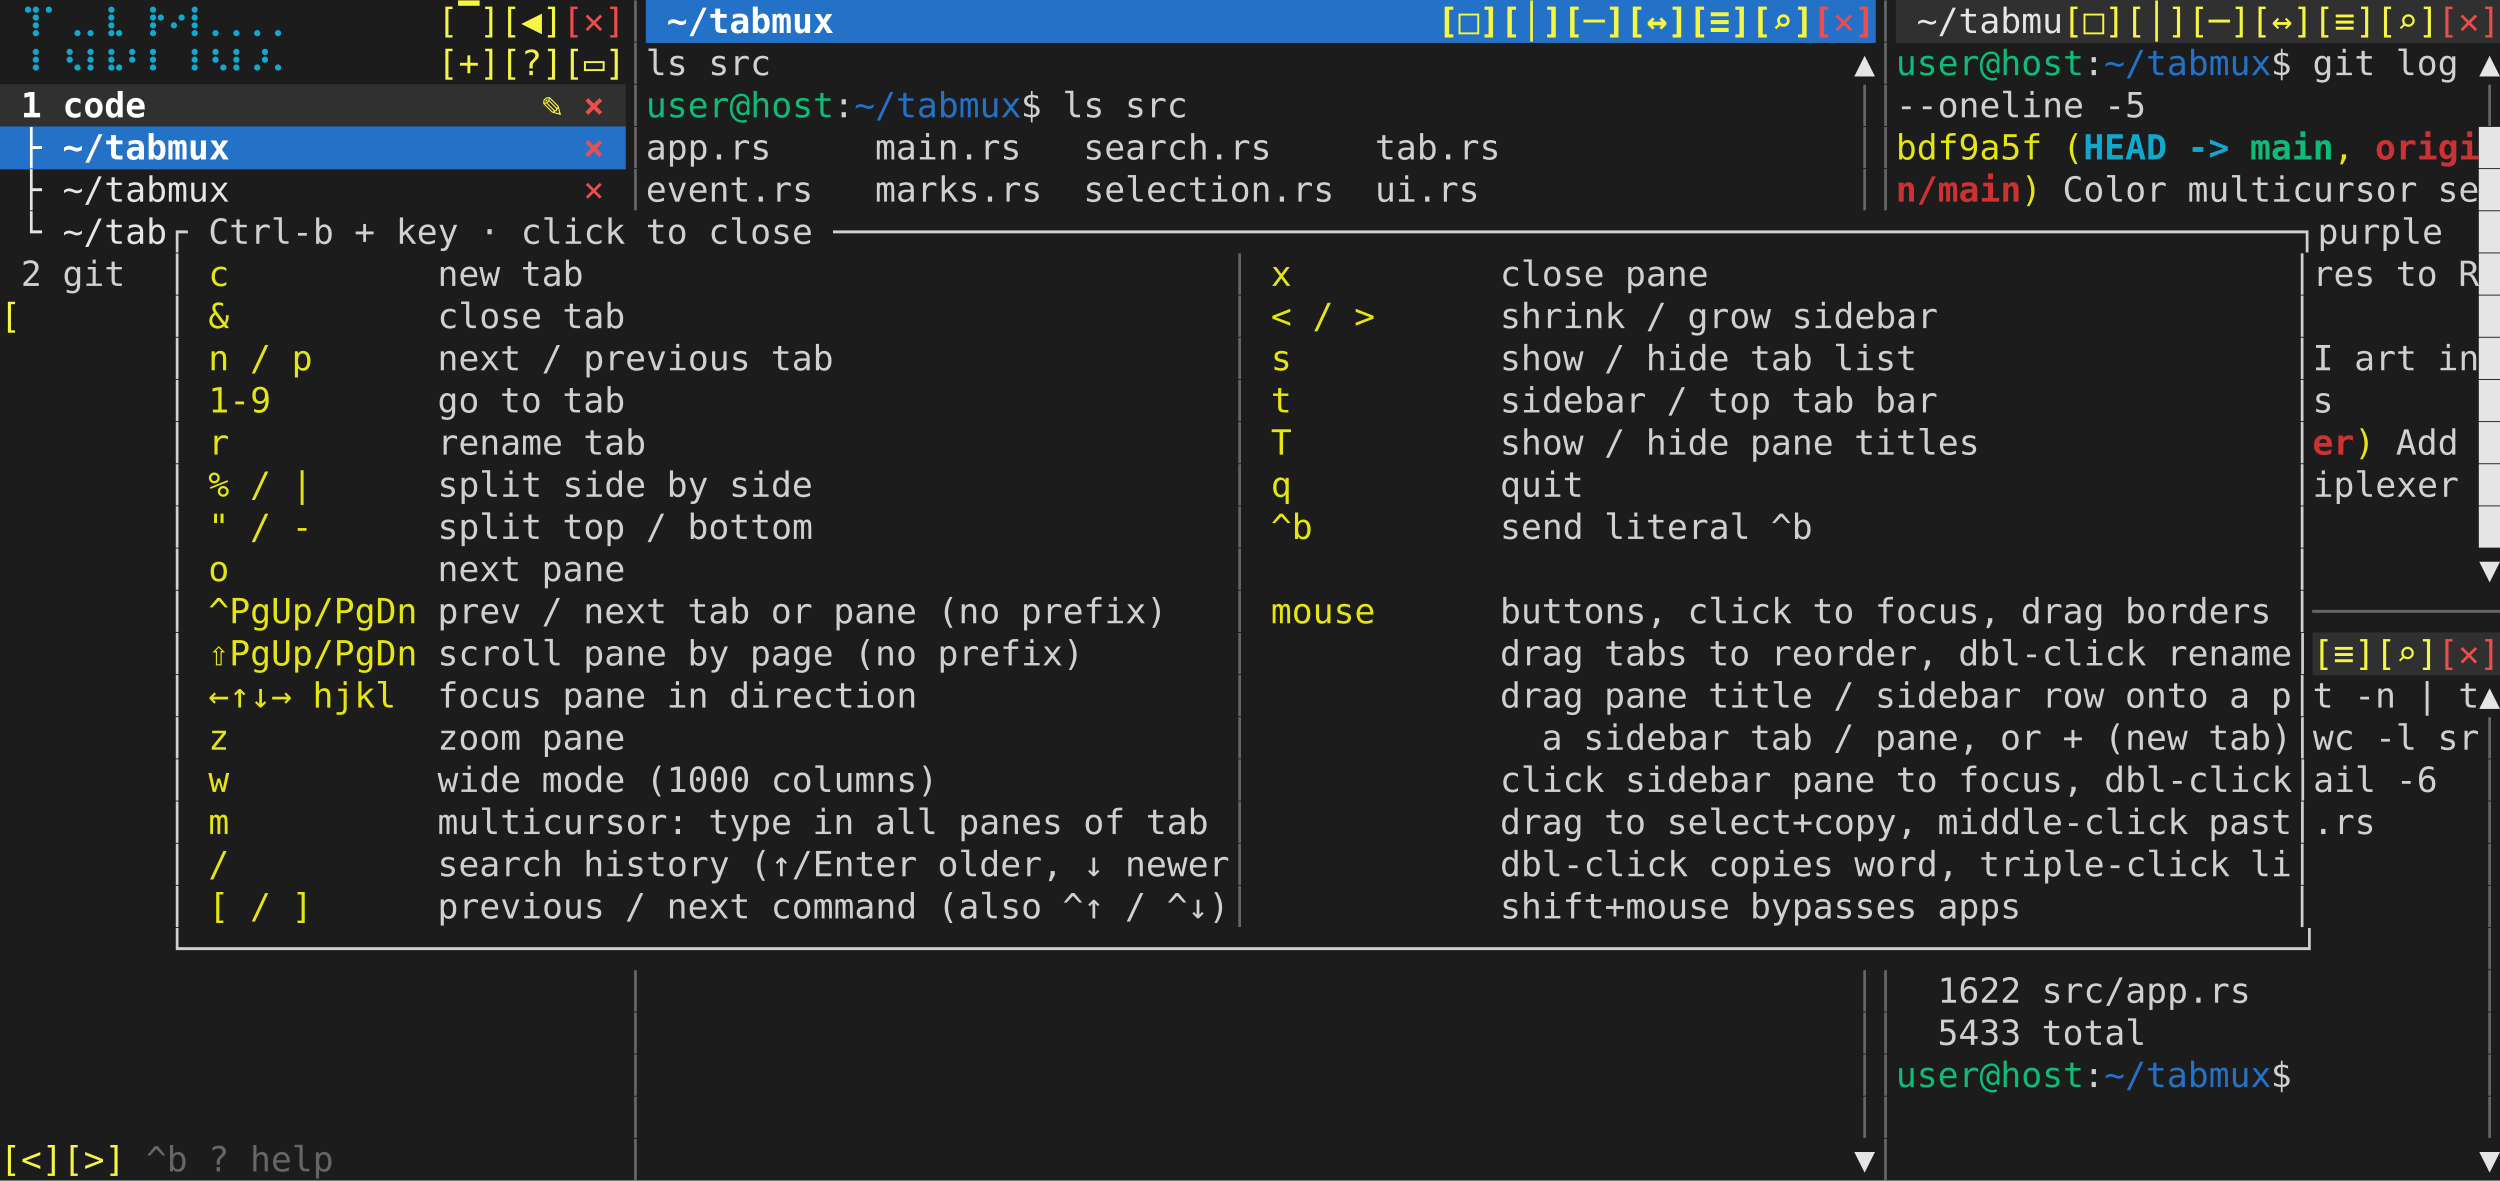
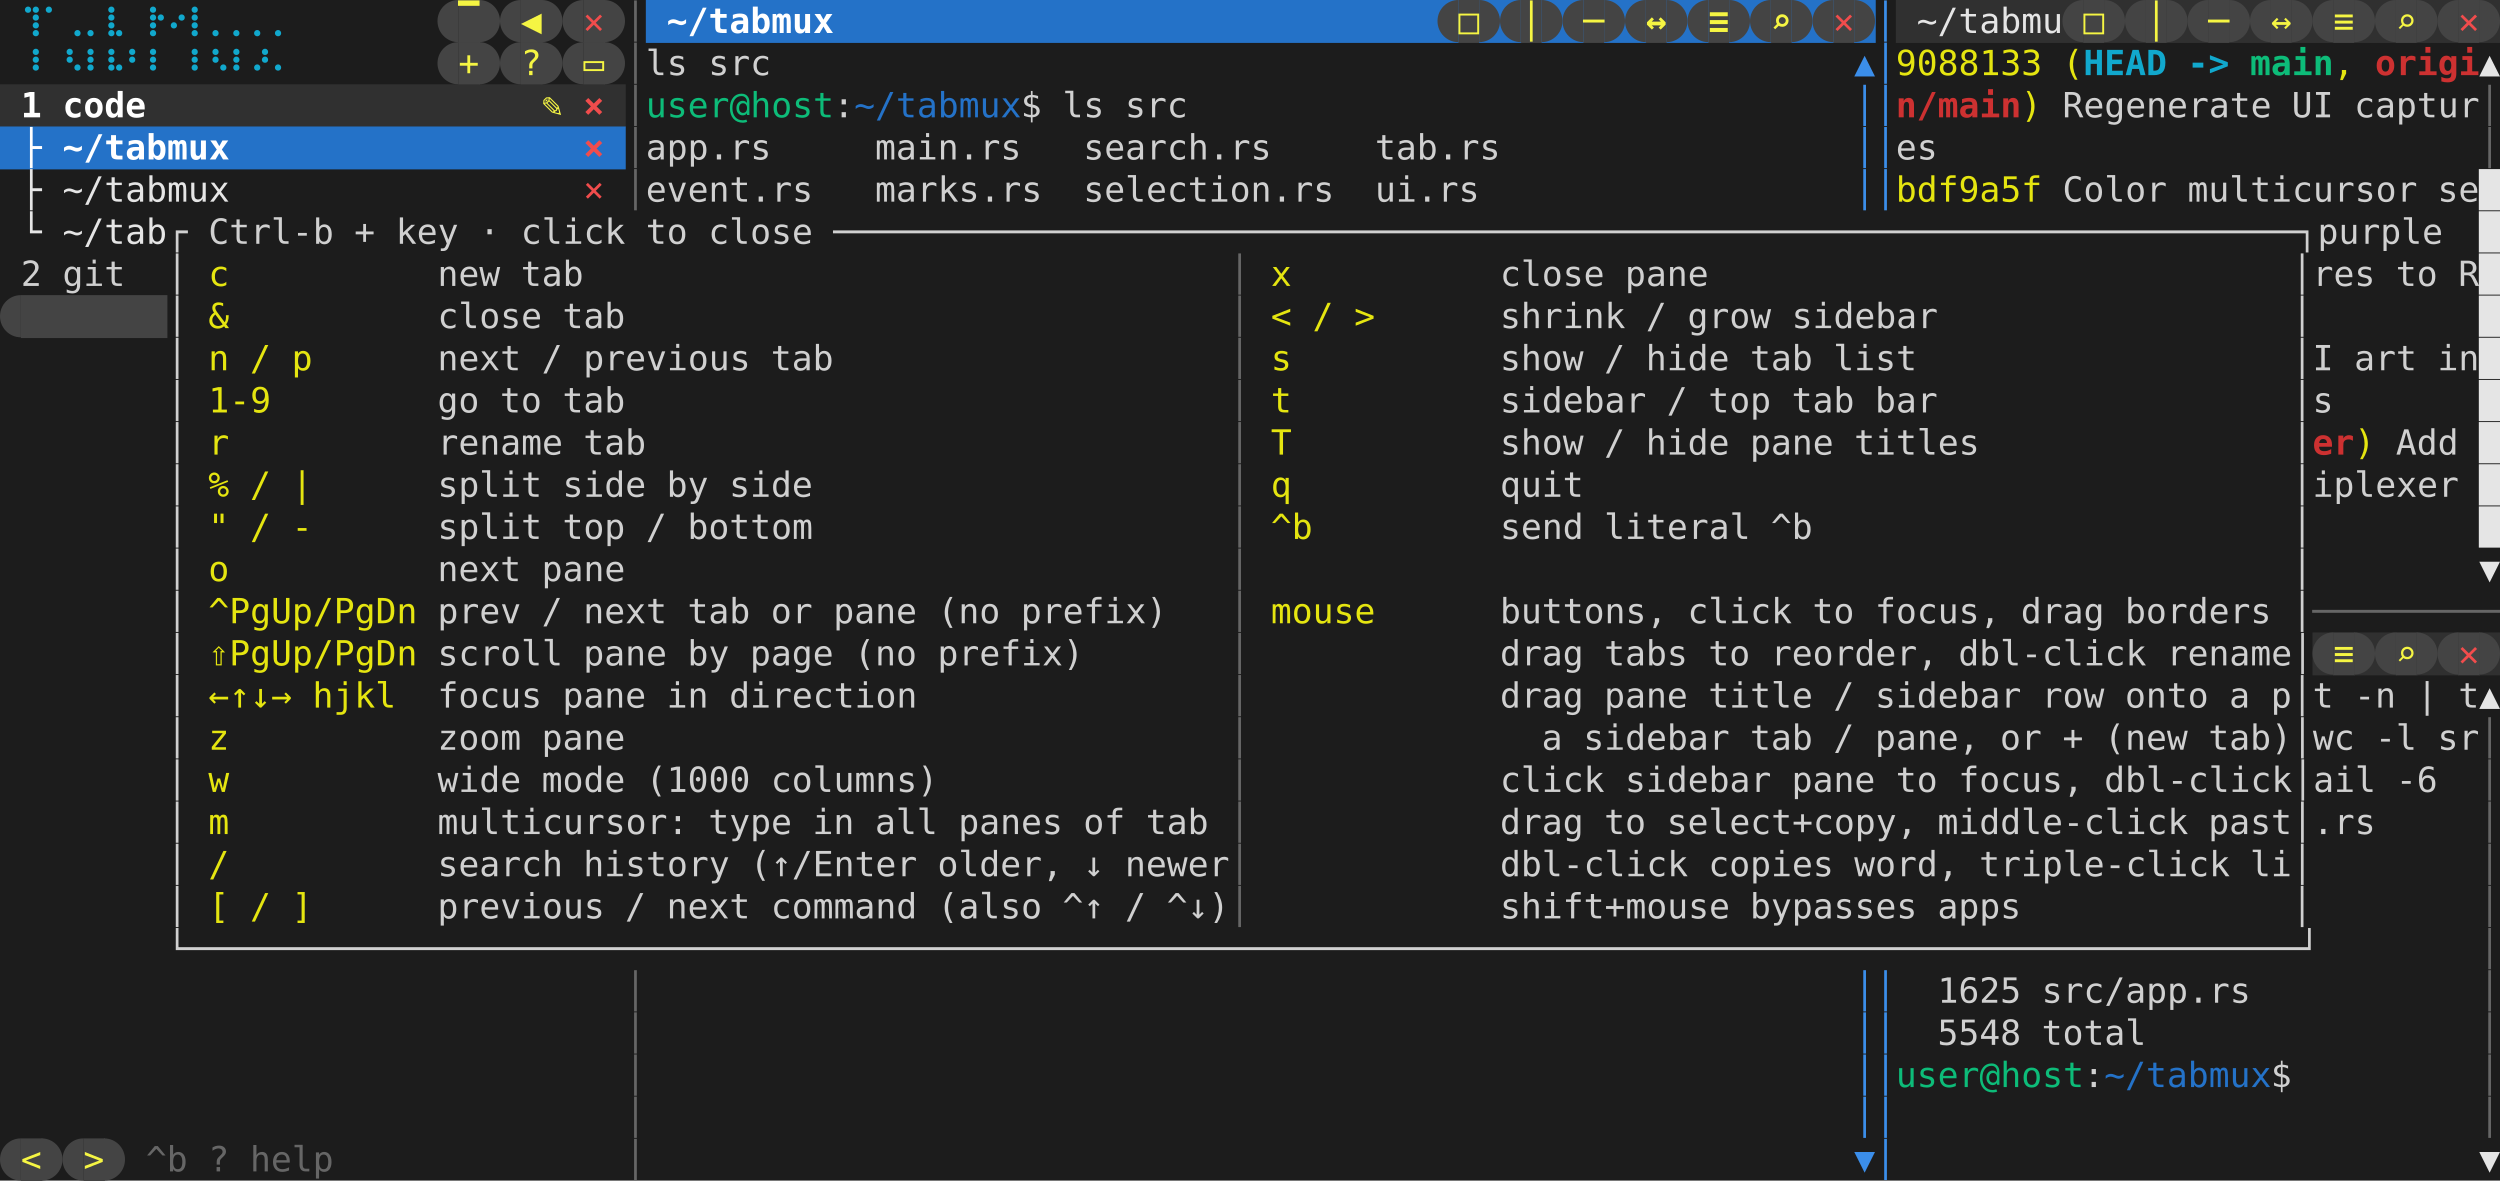
<svg xmlns="http://www.w3.org/2000/svg" viewBox="0 0 1008 476" width="1008" height="476" font-family="'DejaVu Sans Mono',Menlo,Consolas,monospace" font-size="14">
  <rect width="100%" height="100%" fill="#1c1c1c" />
-   <rect x="260.4" y="0" width="495.9" height="17.3" fill="#2472c8" />
-   <rect x="764.4" y="0" width="243.9" height="17.3" fill="#303030" />
+   <rect x="184.8" y="0" width="8.7" height="17.3" fill="#444444" />
+   <rect x="210.0" y="0" width="8.7" height="17.3" fill="#444444" />
+   <rect x="235.2" y="0" width="8.7" height="17.3" fill="#444444" />
+   <rect x="260.4" y="0" width="327.9" height="17.3" fill="#2472c8" />
+   <rect x="588.0" y="0" width="8.7" height="17.3" fill="#444444" />
+   <rect x="596.4" y="0" width="17.1" height="17.3" fill="#2472c8" />
+   <rect x="613.2" y="0" width="8.7" height="17.3" fill="#444444" />
+   <rect x="621.6" y="0" width="17.1" height="17.3" fill="#2472c8" />
+   <rect x="638.4" y="0" width="8.7" height="17.3" fill="#444444" />
+   <rect x="646.8" y="0" width="17.1" height="17.3" fill="#2472c8" />
+   <rect x="663.6" y="0" width="8.7" height="17.3" fill="#444444" />
+   <rect x="672.0" y="0" width="17.1" height="17.3" fill="#2472c8" />
+   <rect x="688.8" y="0" width="8.7" height="17.3" fill="#444444" />
+   <rect x="697.2" y="0" width="17.1" height="17.3" fill="#2472c8" />
+   <rect x="714.0" y="0" width="8.7" height="17.3" fill="#444444" />
+   <rect x="722.4" y="0" width="17.1" height="17.3" fill="#2472c8" />
+   <rect x="739.2" y="0" width="8.7" height="17.3" fill="#444444" />
+   <rect x="747.6" y="0" width="8.7" height="17.3" fill="#2472c8" />
+   <rect x="764.4" y="0" width="75.9" height="17.3" fill="#303030" />
+   <rect x="840.0" y="0" width="8.7" height="17.3" fill="#444444" />
+   <rect x="848.4" y="0" width="17.1" height="17.3" fill="#303030" />
+   <rect x="865.2" y="0" width="8.7" height="17.3" fill="#444444" />
+   <rect x="873.6" y="0" width="17.1" height="17.3" fill="#303030" />
+   <rect x="890.4" y="0" width="8.7" height="17.3" fill="#444444" />
+   <rect x="898.8" y="0" width="17.1" height="17.3" fill="#303030" />
+   <rect x="915.6" y="0" width="8.7" height="17.3" fill="#444444" />
+   <rect x="924.0" y="0" width="17.1" height="17.3" fill="#303030" />
+   <rect x="940.8" y="0" width="8.7" height="17.3" fill="#444444" />
+   <rect x="949.2" y="0" width="17.1" height="17.3" fill="#303030" />
+   <rect x="966.0" y="0" width="8.7" height="17.3" fill="#444444" />
+   <rect x="974.4" y="0" width="17.1" height="17.3" fill="#303030" />
+   <rect x="991.2" y="0" width="8.7" height="17.3" fill="#444444" />
+   <rect x="999.6" y="0" width="8.7" height="17.3" fill="#303030" />
+   <rect x="184.8" y="17" width="8.7" height="17.3" fill="#444444" />
+   <rect x="210.0" y="17" width="8.7" height="17.3" fill="#444444" />
+   <rect x="235.2" y="17" width="8.7" height="17.3" fill="#444444" />
  <rect x="0.0" y="34" width="252.3" height="17.3" fill="#303030" />
  <rect x="0.0" y="51" width="252.3" height="17.3" fill="#2472c8" />
-   <rect x="932.4" y="255" width="75.9" height="17.3" fill="#303030" />
+   <rect x="8.4" y="119" width="59.1" height="17.3" fill="#444444" />
+   <rect x="932.4" y="255" width="8.7" height="17.3" fill="#303030" />
+   <rect x="940.8" y="255" width="8.7" height="17.3" fill="#444444" />
+   <rect x="949.2" y="255" width="17.1" height="17.3" fill="#303030" />
+   <rect x="966.0" y="255" width="8.7" height="17.3" fill="#444444" />
+   <rect x="974.4" y="255" width="17.1" height="17.3" fill="#303030" />
+   <rect x="991.2" y="255" width="8.7" height="17.3" fill="#444444" />
+   <rect x="999.6" y="255" width="8.7" height="17.3" fill="#303030" />
+   <rect x="8.4" y="459" width="8.7" height="17.3" fill="#444444" />
+   <rect x="33.6" y="459" width="8.7" height="17.3" fill="#444444" />
+   <path d="M184.8,0 A8.4,8.5 0 0 0 184.8,17 Z" fill="#444444" />
+   <path d="M193.2,0 A8.4,8.5 0 0 1 193.2,17 Z" fill="#444444" />
+   <path d="M210.0,0 A8.4,8.5 0 0 0 210.0,17 Z" fill="#444444" />
+   <path d="M218.4,0 A8.4,8.5 0 0 1 218.4,17 Z" fill="#444444" />
+   <path d="M235.2,0 A8.4,8.5 0 0 0 235.2,17 Z" fill="#444444" />
+   <path d="M243.6,0 A8.4,8.5 0 0 1 243.6,17 Z" fill="#444444" />
+   <path d="M588.0,0 A8.4,8.5 0 0 0 588.0,17 Z" fill="#444444" />
+   <path d="M596.4,0 A8.4,8.5 0 0 1 596.4,17 Z" fill="#444444" />
+   <path d="M613.2,0 A8.4,8.5 0 0 0 613.2,17 Z" fill="#444444" />
+   <path d="M621.6,0 A8.4,8.5 0 0 1 621.6,17 Z" fill="#444444" />
+   <path d="M638.4,0 A8.4,8.5 0 0 0 638.4,17 Z" fill="#444444" />
+   <path d="M646.8,0 A8.4,8.5 0 0 1 646.8,17 Z" fill="#444444" />
+   <path d="M663.6,0 A8.4,8.5 0 0 0 663.6,17 Z" fill="#444444" />
+   <path d="M672.0,0 A8.4,8.5 0 0 1 672.0,17 Z" fill="#444444" />
+   <path d="M688.8,0 A8.4,8.5 0 0 0 688.8,17 Z" fill="#444444" />
+   <path d="M697.2,0 A8.4,8.5 0 0 1 697.2,17 Z" fill="#444444" />
+   <path d="M714.0,0 A8.4,8.5 0 0 0 714.0,17 Z" fill="#444444" />
+   <path d="M722.4,0 A8.4,8.5 0 0 1 722.4,17 Z" fill="#444444" />
+   <path d="M739.2,0 A8.4,8.5 0 0 0 739.2,17 Z" fill="#444444" />
+   <path d="M747.6,0 A8.4,8.5 0 0 1 747.6,17 Z" fill="#444444" />
+   <path d="M840.0,0 A8.4,8.5 0 0 0 840.0,17 Z" fill="#444444" />
+   <path d="M848.4,0 A8.4,8.5 0 0 1 848.4,17 Z" fill="#444444" />
+   <path d="M865.2,0 A8.4,8.5 0 0 0 865.2,17 Z" fill="#444444" />
+   <path d="M873.6,0 A8.4,8.5 0 0 1 873.6,17 Z" fill="#444444" />
+   <path d="M890.4,0 A8.4,8.5 0 0 0 890.4,17 Z" fill="#444444" />
+   <path d="M898.8,0 A8.4,8.5 0 0 1 898.8,17 Z" fill="#444444" />
+   <path d="M915.6,0 A8.4,8.5 0 0 0 915.6,17 Z" fill="#444444" />
+   <path d="M924.0,0 A8.4,8.5 0 0 1 924.0,17 Z" fill="#444444" />
+   <path d="M940.8,0 A8.4,8.5 0 0 0 940.8,17 Z" fill="#444444" />
+   <path d="M949.2,0 A8.4,8.5 0 0 1 949.2,17 Z" fill="#444444" />
+   <path d="M966.0,0 A8.4,8.5 0 0 0 966.0,17 Z" fill="#444444" />
+   <path d="M974.4,0 A8.4,8.5 0 0 1 974.4,17 Z" fill="#444444" />
+   <path d="M991.2,0 A8.4,8.5 0 0 0 991.2,17 Z" fill="#444444" />
+   <path d="M999.6,0 A8.4,8.5 0 0 1 999.6,17 Z" fill="#444444" />
+   <path d="M184.8,17 A8.4,8.5 0 0 0 184.8,34 Z" fill="#444444" />
+   <path d="M193.2,17 A8.4,8.5 0 0 1 193.2,34 Z" fill="#444444" />
+   <path d="M210.0,17 A8.4,8.5 0 0 0 210.0,34 Z" fill="#444444" />
+   <path d="M218.4,17 A8.4,8.5 0 0 1 218.4,34 Z" fill="#444444" />
+   <path d="M235.2,17 A8.4,8.5 0 0 0 235.2,34 Z" fill="#444444" />
+   <path d="M243.6,17 A8.4,8.5 0 0 1 243.6,34 Z" fill="#444444" />
+   <path d="M8.4,119 A8.4,8.5 0 0 0 8.4,136 Z" fill="#444444" />
+   <path d="M940.8,255 A8.4,8.5 0 0 0 940.8,272 Z" fill="#444444" />
+   <path d="M949.2,255 A8.4,8.5 0 0 1 949.2,272 Z" fill="#444444" />
+   <path d="M966.0,255 A8.4,8.5 0 0 0 966.0,272 Z" fill="#444444" />
+   <path d="M974.4,255 A8.4,8.5 0 0 1 974.4,272 Z" fill="#444444" />
+   <path d="M991.2,255 A8.4,8.5 0 0 0 991.2,272 Z" fill="#444444" />
+   <path d="M999.6,255 A8.4,8.5 0 0 1 999.6,272 Z" fill="#444444" />
+   <path d="M8.4,459 A8.4,8.5 0 0 0 8.4,476 Z" fill="#444444" />
+   <path d="M16.8,459 A8.4,8.5 0 0 1 16.8,476 Z" fill="#444444" />
+   <path d="M33.6,459 A8.4,8.5 0 0 0 33.6,476 Z" fill="#444444" />
+   <path d="M42.0,459 A8.4,8.5 0 0 1 42.0,476 Z" fill="#444444" />
  <text x="8.4 16.8 25.2 33.6 42.0" y="13.3" fill="#11a8cd" font-weight="bold">⢹⠁⢀⡀⣇</text>
  <text x="58.8 67.2 75.6 84.0 92.4 100.8 109.2" y="13.3" fill="#11a8cd" font-weight="bold">⡗⠔⡇⡀⡀⡀⡀</text>
-   <text x="176.4 184.8 193.2 201.6 210.0 218.4" y="13.3" fill="#f5f543">[▔][◀]</text>
-   <text x="226.8 235.2 243.6" y="13.3" fill="#f14c4c">[✕]</text>
+   <text x="184.8" y="13.3" fill="#f5f543">▔</text>
+   <text x="210.0" y="13.3" fill="#f5f543">◀</text>
+   <text x="235.2" y="13.3" fill="#f14c4c">✕</text>
  <text x="252.0" y="13.3" fill="#666666">│</text>
  <text x="268.8 277.2 285.6 294.0 302.4 310.8 319.2 327.6" y="13.3" fill="#ffffff" font-weight="bold">~/tabmux</text>
-   <text x="579.6 588.0 596.4 604.8 613.2 621.6 630.0 638.4 646.8 655.2 663.6 672.0 680.4 688.8 697.2 705.6 714.0 722.4" y="13.3" fill="#f5f543" font-weight="bold">[□][│][─][↔][≡][⌕]</text>
-   <text x="730.8 739.2 747.6" y="13.3" fill="#f14c4c" font-weight="bold">[✕]</text>
-   <text x="756.0" y="13.3" fill="#666666">│</text>
+   <text x="588.0" y="13.3" fill="#f5f543" font-weight="bold">□</text>
+   <text x="613.2" y="13.3" fill="#f5f543" font-weight="bold">│</text>
+   <text x="638.4" y="13.3" fill="#f5f543" font-weight="bold">─</text>
+   <text x="663.6" y="13.3" fill="#f5f543" font-weight="bold">↔</text>
+   <text x="688.8" y="13.3" fill="#f5f543" font-weight="bold">≡</text>
+   <text x="714.0" y="13.3" fill="#f5f543" font-weight="bold">⌕</text>
+   <text x="739.2" y="13.3" fill="#f14c4c" font-weight="bold">✕</text>
+   <text x="756.0" y="13.3" fill="#3b8eea">│</text>
  <text x="772.8 781.2 789.6 798.0 806.4 814.8 823.2" y="13.3" fill="#e5e5e5">~/tabmu</text>
-   <text x="831.6 840.0 848.4 856.8 865.2 873.6 882.0 890.4 898.8 907.2 915.6 924.0 932.4 940.8 949.2 957.6 966.0 974.4" y="13.3" fill="#f5f543">[□][│][─][↔][≡][⌕]</text>
-   <text x="982.8 991.2 999.6" y="13.3" fill="#f14c4c">[✕]</text>
+   <text x="840.0" y="13.3" fill="#f5f543">□</text>
+   <text x="865.2" y="13.3" fill="#f5f543">│</text>
+   <text x="890.4" y="13.3" fill="#f5f543">─</text>
+   <text x="915.6" y="13.3" fill="#f5f543">↔</text>
+   <text x="940.8" y="13.3" fill="#f5f543">≡</text>
+   <text x="966.0" y="13.3" fill="#f5f543">⌕</text>
+   <text x="991.2" y="13.3" fill="#f14c4c">✕</text>
  <text x="8.4" y="30.3" fill="#11a8cd" font-weight="bold">⠸</text>
  <text x="25.2 33.6 42.0 50.4 58.8" y="30.3" fill="#11a8cd" font-weight="bold">⠣⠇⠧⠃⠇</text>
  <text x="75.6 84.0 92.4 100.8 109.2" y="30.3" fill="#11a8cd" font-weight="bold">⠇⠣⠇⠜⠄</text>
-   <text x="176.4 184.8 193.2 201.6 210.0 218.4 226.8 235.2 243.6" y="30.3" fill="#f5f543">[+][?][▭]</text>
+   <text x="184.8" y="30.3" fill="#f5f543">+</text>
+   <text x="210.0" y="30.3" fill="#f5f543">?</text>
+   <text x="235.2" y="30.3" fill="#f5f543">▭</text>
  <text x="252.0" y="30.3" fill="#666666">│</text>
  <text x="260.4 268.8" y="30.3" fill="#d0d0d0">ls</text>
  <text x="285.6 294.0 302.4" y="30.3" fill="#d0d0d0">src</text>
-   <text x="747.6" y="30.3" fill="#e5e5e5">▲</text>
-   <text x="756.0" y="30.3" fill="#666666">│</text>
-   <text x="764.4 772.8 781.2 789.6 798.0 806.4 814.8 823.2 831.6" y="30.3" fill="#0dbc79">user@host</text>
-   <text x="840.0" y="30.3" fill="#d0d0d0">:</text>
-   <text x="848.4 856.8 865.2 873.6 882.0 890.4 898.8 907.2" y="30.3" fill="#2472c8">~/tabmux</text>
-   <text x="915.6" y="30.3" fill="#d0d0d0">$</text>
-   <text x="932.4 940.8 949.2" y="30.3" fill="#d0d0d0">git</text>
-   <text x="966.0 974.4 982.8" y="30.3" fill="#d0d0d0">log</text>
+   <text x="747.6 756.0" y="30.3" fill="#3b8eea">▲│</text>
+   <text x="764.4 772.8 781.2 789.6 798.0 806.4 814.8" y="30.3" fill="#e5e510">9088133</text>
+   <text x="831.6" y="30.3" fill="#e5e510">(</text>
+   <text x="840.0 848.4 856.8 865.2" y="30.3" fill="#11a8cd" font-weight="bold">HEAD</text>
+   <text x="882.0 890.4" y="30.3" fill="#11a8cd" font-weight="bold">-&gt;</text>
+   <text x="907.2 915.6 924.0 932.4" y="30.3" fill="#0dbc79" font-weight="bold">main</text>
+   <text x="940.8" y="30.3" fill="#e5e510">,</text>
+   <text x="957.6 966.0 974.4 982.8 991.2" y="30.3" fill="#cd3131" font-weight="bold">origi</text>
  <text x="999.6" y="30.3" fill="#e5e5e5">▲</text>
  <text x="8.4" y="47.3" fill="#ffffff" font-weight="bold">1</text>
  <text x="25.2 33.6 42.0 50.4" y="47.3" fill="#ffffff" font-weight="bold">code</text>
  <text x="218.4" y="47.3" fill="#f5f543" font-weight="bold">✎</text>
  <text x="235.2" y="47.3" fill="#f14c4c" font-weight="bold">×</text>
  <text x="252.0" y="47.3" fill="#666666">│</text>
  <text x="260.4 268.8 277.2 285.6 294.0 302.4 310.8 319.2 327.6" y="47.3" fill="#0dbc79">user@host</text>
  <text x="336.0" y="47.3" fill="#d0d0d0">:</text>
  <text x="344.4 352.8 361.2 369.6 378.0 386.4 394.8 403.2" y="47.3" fill="#2472c8">~/tabmux</text>
  <text x="411.6" y="47.3" fill="#d0d0d0">$</text>
  <text x="428.4 436.8" y="47.3" fill="#d0d0d0">ls</text>
  <text x="453.6 462.0 470.4" y="47.3" fill="#d0d0d0">src</text>
-   <text x="747.6 756.0" y="47.3" fill="#666666">││</text>
-   <text x="764.4 772.8 781.2 789.6 798.0 806.4 814.8 823.2 831.6" y="47.3" fill="#d0d0d0">--oneline</text>
-   <text x="848.4 856.8" y="47.3" fill="#d0d0d0">-5</text>
+   <text x="747.6 756.0" y="47.3" fill="#3b8eea">││</text>
+   <text x="764.4 772.8 781.2 789.6 798.0 806.4" y="47.3" fill="#cd3131" font-weight="bold">n/main</text>
+   <text x="814.8" y="47.3" fill="#e5e510">)</text>
+   <text x="831.6 840.0 848.4 856.8 865.2 873.6 882.0 890.4 898.8 907.2" y="47.3" fill="#d0d0d0">Regenerate</text>
+   <text x="924.0 932.4" y="47.3" fill="#d0d0d0">UI</text>
+   <text x="949.2 957.6 966.0 974.4 982.8 991.2" y="47.3" fill="#d0d0d0">captur</text>
  <text x="999.6" y="47.3" fill="#666666">│</text>
  <text x="8.4" y="64.3" fill="#ffffff" font-weight="bold">├</text>
  <text x="25.2 33.6 42.0 50.4 58.8 67.2 75.6 84.0" y="64.3" fill="#ffffff" font-weight="bold">~/tabmux</text>
  <text x="235.2" y="64.3" fill="#f14c4c" font-weight="bold">×</text>
  <text x="252.0" y="64.3" fill="#666666">│</text>
  <text x="260.4 268.8 277.2 285.6 294.0 302.4" y="64.3" fill="#d0d0d0">app.rs</text>
  <text x="352.8 361.2 369.6 378.0 386.4 394.8 403.2" y="64.3" fill="#d0d0d0">main.rs</text>
  <text x="436.8 445.2 453.6 462.0 470.4 478.8 487.2 495.6 504.0" y="64.3" fill="#d0d0d0">search.rs</text>
  <text x="554.4 562.8 571.2 579.6 588.0 596.4" y="64.3" fill="#d0d0d0">tab.rs</text>
-   <text x="747.6 756.0" y="64.3" fill="#666666">││</text>
-   <text x="764.4 772.8 781.2 789.6 798.0 806.4 814.8" y="64.3" fill="#e5e510">bdf9a5f</text>
-   <text x="831.6" y="64.3" fill="#e5e510">(</text>
-   <text x="840.0 848.4 856.8 865.2" y="64.3" fill="#11a8cd" font-weight="bold">HEAD</text>
-   <text x="882.0 890.4" y="64.3" fill="#11a8cd" font-weight="bold">-&gt;</text>
-   <text x="907.2 915.6 924.0 932.4" y="64.3" fill="#0dbc79" font-weight="bold">main</text>
-   <text x="940.8" y="64.3" fill="#e5e510">,</text>
-   <text x="957.6 966.0 974.4 982.8 991.2" y="64.3" fill="#cd3131" font-weight="bold">origi</text>
-   <text x="999.6" y="64.3" fill="#e5e5e5">█</text>
+   <text x="747.6 756.0" y="64.3" fill="#3b8eea">││</text>
+   <text x="764.4 772.8" y="64.3" fill="#d0d0d0">es</text>
+   <text x="999.6" y="64.3" fill="#666666">│</text>
  <text x="8.4" y="81.3" fill="#e5e5e5">├</text>
  <text x="25.2 33.6 42.0 50.4 58.8 67.2 75.6 84.0" y="81.3" fill="#e5e5e5">~/tabmux</text>
  <text x="235.2" y="81.3" fill="#f14c4c">×</text>
  <text x="252.0" y="81.3" fill="#666666">│</text>
  <text x="260.4 268.8 277.2 285.6 294.0 302.4 310.8 319.2" y="81.3" fill="#d0d0d0">event.rs</text>
  <text x="352.8 361.2 369.6 378.0 386.4 394.8 403.2 411.6" y="81.3" fill="#d0d0d0">marks.rs</text>
  <text x="436.8 445.2 453.6 462.0 470.4 478.8 487.2 495.6 504.0 512.4 520.8 529.2" y="81.3" fill="#d0d0d0">selection.rs</text>
  <text x="554.4 562.8 571.2 579.6 588.0" y="81.3" fill="#d0d0d0">ui.rs</text>
-   <text x="747.6 756.0" y="81.3" fill="#666666">││</text>
-   <text x="764.4 772.8 781.2 789.6 798.0 806.4" y="81.3" fill="#cd3131" font-weight="bold">n/main</text>
-   <text x="814.8" y="81.3" fill="#e5e510">)</text>
+   <text x="747.6 756.0" y="81.3" fill="#3b8eea">││</text>
+   <text x="764.4 772.8 781.2 789.6 798.0 806.4 814.8" y="81.3" fill="#e5e510">bdf9a5f</text>
  <text x="831.6 840.0 848.4 856.8 865.2" y="81.3" fill="#d0d0d0">Color</text>
  <text x="882.0 890.4 898.8 907.2 915.6 924.0 932.4 940.8 949.2 957.6 966.0" y="81.3" fill="#d0d0d0">multicursor</text>
  <text x="982.8 991.2" y="81.3" fill="#d0d0d0">se</text>
  <text x="999.6" y="81.3" fill="#e5e5e5">█</text>
  <text x="8.4" y="98.3" fill="#e5e5e5">└</text>
  <text x="25.2 33.6 42.0 50.4 58.8" y="98.3" fill="#e5e5e5">~/tab</text>
  <text x="67.2" y="98.3" fill="#d0d0d0">┌</text>
  <text x="84.0 92.4 100.8 109.2 117.6 126.0" y="98.3" fill="#d0d0d0">Ctrl-b</text>
  <text x="142.8" y="98.3" fill="#d0d0d0">+</text>
  <text x="159.6 168.0 176.4" y="98.3" fill="#d0d0d0">key</text>
  <text x="193.2" y="98.3" fill="#d0d0d0">·</text>
  <text x="210.0 218.4 226.8 235.2 243.6" y="98.3" fill="#d0d0d0">click</text>
  <text x="260.4 268.8" y="98.3" fill="#d0d0d0">to</text>
  <text x="285.6 294.0 302.4 310.8 319.2" y="98.3" fill="#d0d0d0">close</text>
  <text x="336.0 344.4 352.8 361.2 369.6 378.0 386.4 394.8 403.2 411.6 420.0 428.4 436.8 445.2 453.6 462.0 470.4 478.8 487.2 495.6 504.0 512.4 520.8 529.2 537.6 546.0 554.4 562.8 571.2 579.6 588.0 596.4 604.8 613.2 621.6 630.0 638.4 646.8 655.2 663.6 672.0 680.4 688.8 697.2 705.6 714.0 722.4 730.8 739.2 747.6 756.0 764.4 772.8 781.2 789.6 798.0 806.4 814.8 823.2 831.6 840.0 848.4 856.8 865.2 873.6 882.0 890.4 898.8 907.2 915.6 924.0 932.4 940.8 949.2 957.6 966.0 974.4" y="98.3" fill="#d0d0d0">──────────────────────────────────────────────────────────────────────┐purple</text>
  <text x="999.6" y="98.3" fill="#e5e5e5">█</text>
  <text x="8.4" y="115.3" fill="#d0d0d0">2</text>
  <text x="25.2 33.6 42.0" y="115.3" fill="#d0d0d0">git</text>
  <text x="67.2" y="115.3" fill="#d0d0d0">│</text>
  <text x="84.0" y="115.3" fill="#e5e510">c</text>
  <text x="176.4 184.8 193.2" y="115.3" fill="#d0d0d0">new</text>
  <text x="210.0 218.4 226.8" y="115.3" fill="#d0d0d0">tab</text>
  <text x="495.6" y="115.3" fill="#666666">│</text>
  <text x="512.4" y="115.3" fill="#e5e510">x</text>
  <text x="604.8 613.2 621.6 630.0 638.4" y="115.3" fill="#d0d0d0">close</text>
  <text x="655.2 663.6 672.0 680.4" y="115.3" fill="#d0d0d0">pane</text>
  <text x="924.0 932.4 940.8 949.2" y="115.3" fill="#d0d0d0">│res</text>
  <text x="966.0 974.4" y="115.3" fill="#d0d0d0">to</text>
  <text x="991.2" y="115.3" fill="#d0d0d0">R</text>
  <text x="999.6" y="115.3" fill="#e5e5e5">█</text>
-   <text x="0.0" y="132.3" fill="#f5f543">[</text>
  <text x="67.2" y="132.3" fill="#d0d0d0">│</text>
  <text x="84.0" y="132.3" fill="#e5e510">&amp;</text>
  <text x="176.4 184.8 193.2 201.6 210.0" y="132.3" fill="#d0d0d0">close</text>
  <text x="226.8 235.2 243.6" y="132.3" fill="#d0d0d0">tab</text>
  <text x="495.6" y="132.3" fill="#666666">│</text>
  <text x="512.4" y="132.3" fill="#e5e510">&lt;</text>
  <text x="529.2" y="132.3" fill="#e5e510">/</text>
  <text x="546.0" y="132.3" fill="#e5e510">&gt;</text>
  <text x="604.8 613.2 621.6 630.0 638.4 646.8" y="132.3" fill="#d0d0d0">shrink</text>
  <text x="663.6" y="132.3" fill="#d0d0d0">/</text>
  <text x="680.4 688.8 697.2 705.6" y="132.3" fill="#d0d0d0">grow</text>
  <text x="722.4 730.8 739.2 747.6 756.0 764.4 772.8" y="132.3" fill="#d0d0d0">sidebar</text>
  <text x="924.0" y="132.3" fill="#d0d0d0">│</text>
  <text x="999.6" y="132.3" fill="#e5e5e5">█</text>
  <text x="67.2" y="149.3" fill="#d0d0d0">│</text>
  <text x="84.0" y="149.3" fill="#e5e510">n</text>
  <text x="100.8" y="149.3" fill="#e5e510">/</text>
  <text x="117.6" y="149.3" fill="#e5e510">p</text>
  <text x="176.4 184.8 193.2 201.6" y="149.3" fill="#d0d0d0">next</text>
  <text x="218.4" y="149.3" fill="#d0d0d0">/</text>
  <text x="235.2 243.6 252.0 260.4 268.8 277.2 285.6 294.0" y="149.3" fill="#d0d0d0">previous</text>
  <text x="310.8 319.2 327.6" y="149.3" fill="#d0d0d0">tab</text>
  <text x="495.6" y="149.3" fill="#666666">│</text>
  <text x="512.4" y="149.3" fill="#e5e510">s</text>
  <text x="604.8 613.2 621.6 630.0" y="149.3" fill="#d0d0d0">show</text>
  <text x="646.8" y="149.3" fill="#d0d0d0">/</text>
  <text x="663.6 672.0 680.4 688.8" y="149.3" fill="#d0d0d0">hide</text>
  <text x="705.6 714.0 722.4" y="149.3" fill="#d0d0d0">tab</text>
  <text x="739.2 747.6 756.0 764.4" y="149.3" fill="#d0d0d0">list</text>
  <text x="924.0 932.4" y="149.3" fill="#d0d0d0">│I</text>
  <text x="949.2 957.6 966.0" y="149.3" fill="#d0d0d0">art</text>
  <text x="982.8 991.2" y="149.3" fill="#d0d0d0">in</text>
  <text x="999.6" y="149.3" fill="#e5e5e5">█</text>
  <text x="67.2" y="166.3" fill="#d0d0d0">│</text>
  <text x="84.0 92.4 100.8" y="166.3" fill="#e5e510">1-9</text>
  <text x="176.4 184.8" y="166.3" fill="#d0d0d0">go</text>
  <text x="201.6 210.0" y="166.3" fill="#d0d0d0">to</text>
  <text x="226.8 235.2 243.6" y="166.3" fill="#d0d0d0">tab</text>
  <text x="495.6" y="166.3" fill="#666666">│</text>
  <text x="512.4" y="166.3" fill="#e5e510">t</text>
  <text x="604.8 613.2 621.6 630.0 638.4 646.8 655.2" y="166.3" fill="#d0d0d0">sidebar</text>
  <text x="672.0" y="166.3" fill="#d0d0d0">/</text>
  <text x="688.8 697.2 705.6" y="166.3" fill="#d0d0d0">top</text>
  <text x="722.4 730.8 739.2" y="166.3" fill="#d0d0d0">tab</text>
  <text x="756.0 764.4 772.8" y="166.3" fill="#d0d0d0">bar</text>
  <text x="924.0 932.4" y="166.3" fill="#d0d0d0">│s</text>
  <text x="999.6" y="166.3" fill="#e5e5e5">█</text>
  <text x="67.2" y="183.3" fill="#d0d0d0">│</text>
  <text x="84.0" y="183.3" fill="#e5e510">r</text>
  <text x="176.4 184.8 193.2 201.6 210.0 218.4" y="183.3" fill="#d0d0d0">rename</text>
  <text x="235.2 243.6 252.0" y="183.3" fill="#d0d0d0">tab</text>
  <text x="495.6" y="183.3" fill="#666666">│</text>
  <text x="512.4" y="183.3" fill="#e5e510">T</text>
  <text x="604.8 613.2 621.6 630.0" y="183.3" fill="#d0d0d0">show</text>
  <text x="646.8" y="183.3" fill="#d0d0d0">/</text>
  <text x="663.6 672.0 680.4 688.8" y="183.3" fill="#d0d0d0">hide</text>
  <text x="705.6 714.0 722.4 730.8" y="183.3" fill="#d0d0d0">pane</text>
  <text x="747.6 756.0 764.4 772.8 781.2 789.6" y="183.3" fill="#d0d0d0">titles</text>
  <text x="924.0" y="183.3" fill="#d0d0d0">│</text>
  <text x="932.4 940.8" y="183.3" fill="#cd3131" font-weight="bold">er</text>
  <text x="949.2" y="183.3" fill="#e5e510">)</text>
  <text x="966.0 974.4 982.8" y="183.3" fill="#d0d0d0">Add</text>
  <text x="999.6" y="183.3" fill="#e5e5e5">█</text>
  <text x="67.2" y="200.3" fill="#d0d0d0">│</text>
  <text x="84.0" y="200.3" fill="#e5e510">%</text>
  <text x="100.8" y="200.3" fill="#e5e510">/</text>
  <text x="117.6" y="200.3" fill="#e5e510">|</text>
  <text x="176.4 184.8 193.2 201.6 210.0" y="200.3" fill="#d0d0d0">split</text>
  <text x="226.8 235.2 243.6 252.0" y="200.3" fill="#d0d0d0">side</text>
  <text x="268.8 277.2" y="200.3" fill="#d0d0d0">by</text>
  <text x="294.0 302.4 310.8 319.2" y="200.3" fill="#d0d0d0">side</text>
  <text x="495.6" y="200.3" fill="#666666">│</text>
  <text x="512.4" y="200.3" fill="#e5e510">q</text>
  <text x="604.8 613.2 621.6 630.0" y="200.3" fill="#d0d0d0">quit</text>
  <text x="924.0 932.4 940.8 949.2 957.6 966.0 974.4 982.8" y="200.3" fill="#d0d0d0">│iplexer</text>
  <text x="999.6" y="200.3" fill="#e5e5e5">█</text>
  <text x="67.2" y="217.3" fill="#d0d0d0">│</text>
  <text x="84.0" y="217.3" fill="#e5e510">"</text>
  <text x="100.8" y="217.3" fill="#e5e510">/</text>
  <text x="117.6" y="217.3" fill="#e5e510">-</text>
  <text x="176.4 184.8 193.2 201.6 210.0" y="217.3" fill="#d0d0d0">split</text>
  <text x="226.8 235.2 243.6" y="217.3" fill="#d0d0d0">top</text>
  <text x="260.4" y="217.3" fill="#d0d0d0">/</text>
  <text x="277.2 285.6 294.0 302.4 310.8 319.2" y="217.3" fill="#d0d0d0">bottom</text>
  <text x="495.6" y="217.3" fill="#666666">│</text>
  <text x="512.4 520.8" y="217.3" fill="#e5e510">^b</text>
  <text x="604.8 613.2 621.6 630.0" y="217.3" fill="#d0d0d0">send</text>
  <text x="646.8 655.2 663.6 672.0 680.4 688.8 697.2" y="217.3" fill="#d0d0d0">literal</text>
  <text x="714.0 722.4" y="217.3" fill="#d0d0d0">^b</text>
  <text x="924.0" y="217.3" fill="#d0d0d0">│</text>
  <text x="999.6" y="217.3" fill="#e5e5e5">█</text>
  <text x="67.2" y="234.3" fill="#d0d0d0">│</text>
  <text x="84.0" y="234.3" fill="#e5e510">o</text>
  <text x="176.4 184.8 193.2 201.6" y="234.3" fill="#d0d0d0">next</text>
  <text x="218.4 226.8 235.2 243.6" y="234.3" fill="#d0d0d0">pane</text>
  <text x="495.6" y="234.3" fill="#666666">│</text>
  <text x="924.0" y="234.3" fill="#d0d0d0">│</text>
  <text x="999.6" y="234.3" fill="#e5e5e5">▼</text>
  <text x="67.2" y="251.3" fill="#d0d0d0">│</text>
  <text x="84.0 92.4 100.8 109.2 117.6 126.0 134.4 142.8 151.2 159.6" y="251.3" fill="#e5e510">^PgUp/PgDn</text>
  <text x="176.4 184.8 193.2 201.6" y="251.3" fill="#d0d0d0">prev</text>
  <text x="218.4" y="251.3" fill="#d0d0d0">/</text>
  <text x="235.2 243.6 252.0 260.4" y="251.3" fill="#d0d0d0">next</text>
  <text x="277.2 285.6 294.0" y="251.3" fill="#d0d0d0">tab</text>
  <text x="310.8 319.2" y="251.3" fill="#d0d0d0">or</text>
  <text x="336.0 344.4 352.8 361.2" y="251.3" fill="#d0d0d0">pane</text>
  <text x="378.0 386.4 394.8" y="251.3" fill="#d0d0d0">(no</text>
  <text x="411.6 420.0 428.4 436.8 445.2 453.6 462.0" y="251.3" fill="#d0d0d0">prefix)</text>
  <text x="495.6" y="251.3" fill="#666666">│</text>
  <text x="512.4 520.8 529.2 537.6 546.0" y="251.3" fill="#e5e510">mouse</text>
  <text x="604.8 613.2 621.6 630.0 638.4 646.8 655.2 663.6" y="251.3" fill="#d0d0d0">buttons,</text>
  <text x="680.4 688.8 697.2 705.6 714.0" y="251.3" fill="#d0d0d0">click</text>
  <text x="730.8 739.2" y="251.3" fill="#d0d0d0">to</text>
  <text x="756.0 764.4 772.8 781.2 789.6 798.0" y="251.3" fill="#d0d0d0">focus,</text>
  <text x="814.8 823.2 831.6 840.0" y="251.3" fill="#d0d0d0">drag</text>
  <text x="856.8 865.2 873.6 882.0 890.4 898.8 907.2" y="251.3" fill="#d0d0d0">borders</text>
  <text x="924.0" y="251.3" fill="#d0d0d0">│</text>
  <text x="932.4 940.8 949.2 957.6 966.0 974.4 982.8 991.2 999.6" y="251.3" fill="#666666">─────────</text>
  <text x="67.2" y="268.3" fill="#d0d0d0">│</text>
  <text x="84.0 92.4 100.8 109.2 117.6 126.0 134.4 142.8 151.2 159.6" y="268.3" fill="#e5e510">⇧PgUp/PgDn</text>
  <text x="176.4 184.8 193.2 201.6 210.0 218.4" y="268.3" fill="#d0d0d0">scroll</text>
  <text x="235.2 243.6 252.0 260.4" y="268.3" fill="#d0d0d0">pane</text>
  <text x="277.2 285.6" y="268.3" fill="#d0d0d0">by</text>
  <text x="302.4 310.8 319.2 327.6" y="268.3" fill="#d0d0d0">page</text>
  <text x="344.4 352.8 361.2" y="268.3" fill="#d0d0d0">(no</text>
  <text x="378.0 386.4 394.8 403.2 411.6 420.0 428.4" y="268.3" fill="#d0d0d0">prefix)</text>
  <text x="495.6" y="268.3" fill="#666666">│</text>
  <text x="604.8 613.2 621.6 630.0" y="268.3" fill="#d0d0d0">drag</text>
  <text x="646.8 655.2 663.6 672.0" y="268.3" fill="#d0d0d0">tabs</text>
  <text x="688.8 697.2" y="268.3" fill="#d0d0d0">to</text>
  <text x="714.0 722.4 730.8 739.2 747.6 756.0 764.4 772.8" y="268.3" fill="#d0d0d0">reorder,</text>
  <text x="789.6 798.0 806.4 814.8 823.2 831.6 840.0 848.4 856.8" y="268.3" fill="#d0d0d0">dbl-click</text>
  <text x="873.6 882.0 890.4 898.8 907.2 915.6 924.0" y="268.3" fill="#d0d0d0">rename│</text>
-   <text x="932.4 940.8 949.2 957.6 966.0 974.4" y="268.3" fill="#f5f543">[≡][⌕]</text>
-   <text x="982.8 991.2 999.6" y="268.3" fill="#f14c4c">[✕]</text>
+   <text x="940.8" y="268.3" fill="#f5f543">≡</text>
+   <text x="966.0" y="268.3" fill="#f5f543">⌕</text>
+   <text x="991.2" y="268.3" fill="#f14c4c">✕</text>
  <text x="67.2" y="285.3" fill="#d0d0d0">│</text>
  <text x="84.0 92.4 100.8 109.2" y="285.3" fill="#e5e510">←↑↓→</text>
  <text x="126.0 134.4 142.8 151.2" y="285.3" fill="#e5e510">hjkl</text>
  <text x="176.4 184.8 193.2 201.6 210.0" y="285.3" fill="#d0d0d0">focus</text>
  <text x="226.8 235.2 243.6 252.0" y="285.3" fill="#d0d0d0">pane</text>
  <text x="268.8 277.2" y="285.3" fill="#d0d0d0">in</text>
  <text x="294.0 302.4 310.8 319.2 327.6 336.0 344.4 352.8 361.2" y="285.3" fill="#d0d0d0">direction</text>
  <text x="495.6" y="285.3" fill="#666666">│</text>
  <text x="604.8 613.2 621.6 630.0" y="285.3" fill="#d0d0d0">drag</text>
  <text x="646.8 655.2 663.6 672.0" y="285.3" fill="#d0d0d0">pane</text>
  <text x="688.8 697.2 705.6 714.0 722.4" y="285.3" fill="#d0d0d0">title</text>
  <text x="739.2" y="285.3" fill="#d0d0d0">/</text>
  <text x="756.0 764.4 772.8 781.2 789.6 798.0 806.4" y="285.3" fill="#d0d0d0">sidebar</text>
  <text x="823.2 831.6 840.0" y="285.3" fill="#d0d0d0">row</text>
  <text x="856.8 865.2 873.6 882.0" y="285.3" fill="#d0d0d0">onto</text>
  <text x="898.8" y="285.3" fill="#d0d0d0">a</text>
  <text x="915.6 924.0 932.4" y="285.3" fill="#d0d0d0">p│t</text>
  <text x="949.2 957.6" y="285.3" fill="#d0d0d0">-n</text>
  <text x="974.4" y="285.3" fill="#d0d0d0">|</text>
  <text x="991.2" y="285.3" fill="#d0d0d0">t</text>
  <text x="999.6" y="285.3" fill="#e5e5e5">▲</text>
  <text x="67.2" y="302.3" fill="#d0d0d0">│</text>
  <text x="84.0" y="302.3" fill="#e5e510">z</text>
  <text x="176.4 184.8 193.2 201.6" y="302.3" fill="#d0d0d0">zoom</text>
  <text x="218.4 226.8 235.2 243.6" y="302.3" fill="#d0d0d0">pane</text>
  <text x="495.6" y="302.3" fill="#666666">│</text>
  <text x="621.6" y="302.3" fill="#d0d0d0">a</text>
  <text x="638.4 646.8 655.2 663.6 672.0 680.4 688.8" y="302.3" fill="#d0d0d0">sidebar</text>
  <text x="705.6 714.0 722.4" y="302.3" fill="#d0d0d0">tab</text>
  <text x="739.2" y="302.3" fill="#d0d0d0">/</text>
  <text x="756.0 764.4 772.8 781.2 789.6" y="302.3" fill="#d0d0d0">pane,</text>
  <text x="806.4 814.8" y="302.3" fill="#d0d0d0">or</text>
  <text x="831.6" y="302.3" fill="#d0d0d0">+</text>
  <text x="848.4 856.8 865.2 873.6" y="302.3" fill="#d0d0d0">(new</text>
  <text x="890.4 898.8 907.2 915.6 924.0 932.4 940.8" y="302.3" fill="#d0d0d0">tab)│wc</text>
  <text x="957.6 966.0" y="302.3" fill="#d0d0d0">-l</text>
  <text x="982.8 991.2" y="302.3" fill="#d0d0d0">sr</text>
  <text x="999.6" y="302.3" fill="#666666">│</text>
  <text x="67.2" y="319.3" fill="#d0d0d0">│</text>
  <text x="84.0" y="319.3" fill="#e5e510">w</text>
  <text x="176.4 184.8 193.2 201.6" y="319.3" fill="#d0d0d0">wide</text>
  <text x="218.4 226.8 235.2 243.6" y="319.3" fill="#d0d0d0">mode</text>
  <text x="260.4 268.8 277.2 285.6 294.0" y="319.3" fill="#d0d0d0">(1000</text>
  <text x="310.8 319.2 327.6 336.0 344.4 352.8 361.2 369.6" y="319.3" fill="#d0d0d0">columns)</text>
  <text x="495.6" y="319.3" fill="#666666">│</text>
  <text x="604.8 613.2 621.6 630.0 638.4" y="319.3" fill="#d0d0d0">click</text>
  <text x="655.2 663.6 672.0 680.4 688.8 697.2 705.6" y="319.3" fill="#d0d0d0">sidebar</text>
  <text x="722.4 730.8 739.2 747.6" y="319.3" fill="#d0d0d0">pane</text>
  <text x="764.4 772.8" y="319.3" fill="#d0d0d0">to</text>
  <text x="789.6 798.0 806.4 814.8 823.2 831.6" y="319.3" fill="#d0d0d0">focus,</text>
  <text x="848.4 856.8 865.2 873.6 882.0 890.4 898.8 907.2 915.6 924.0 932.4 940.8 949.2" y="319.3" fill="#d0d0d0">dbl-click│ail</text>
  <text x="966.0 974.4" y="319.3" fill="#d0d0d0">-6</text>
  <text x="999.6" y="319.3" fill="#666666">│</text>
  <text x="67.2" y="336.3" fill="#d0d0d0">│</text>
  <text x="84.0" y="336.3" fill="#e5e510">m</text>
  <text x="176.4 184.8 193.2 201.6 210.0 218.4 226.8 235.2 243.6 252.0 260.4 268.8" y="336.3" fill="#d0d0d0">multicursor:</text>
  <text x="285.6 294.0 302.4 310.8" y="336.3" fill="#d0d0d0">type</text>
  <text x="327.6 336.0" y="336.3" fill="#d0d0d0">in</text>
  <text x="352.8 361.2 369.6" y="336.3" fill="#d0d0d0">all</text>
  <text x="386.4 394.8 403.2 411.6 420.0" y="336.3" fill="#d0d0d0">panes</text>
  <text x="436.8 445.2" y="336.3" fill="#d0d0d0">of</text>
  <text x="462.0 470.4 478.8" y="336.3" fill="#d0d0d0">tab</text>
  <text x="495.6" y="336.3" fill="#666666">│</text>
  <text x="604.8 613.2 621.6 630.0" y="336.3" fill="#d0d0d0">drag</text>
  <text x="646.8 655.2" y="336.3" fill="#d0d0d0">to</text>
  <text x="672.0 680.4 688.8 697.2 705.6 714.0 722.4 730.8 739.2 747.6 756.0 764.4" y="336.3" fill="#d0d0d0">select+copy,</text>
  <text x="781.2 789.6 798.0 806.4 814.8 823.2 831.6 840.0 848.4 856.8 865.2 873.6" y="336.3" fill="#d0d0d0">middle-click</text>
  <text x="890.4 898.8 907.2 915.6 924.0 932.4 940.8 949.2" y="336.3" fill="#d0d0d0">past│.rs</text>
  <text x="999.6" y="336.3" fill="#666666">│</text>
  <text x="67.2" y="353.3" fill="#d0d0d0">│</text>
  <text x="84.0" y="353.3" fill="#e5e510">/</text>
  <text x="176.4 184.8 193.2 201.6 210.0 218.4" y="353.3" fill="#d0d0d0">search</text>
  <text x="235.2 243.6 252.0 260.4 268.8 277.2 285.6" y="353.3" fill="#d0d0d0">history</text>
  <text x="302.4 310.8 319.2 327.6 336.0 344.4 352.8 361.2" y="353.3" fill="#d0d0d0">(↑/Enter</text>
  <text x="378.0 386.4 394.8 403.2 411.6 420.0" y="353.3" fill="#d0d0d0">older,</text>
  <text x="436.8" y="353.3" fill="#d0d0d0">↓</text>
  <text x="453.6 462.0 470.4 478.8 487.2" y="353.3" fill="#d0d0d0">newer</text>
  <text x="495.6" y="353.3" fill="#666666">│</text>
  <text x="604.8 613.2 621.6 630.0 638.4 646.8 655.2 663.6 672.0" y="353.3" fill="#d0d0d0">dbl-click</text>
  <text x="688.8 697.2 705.6 714.0 722.4 730.8" y="353.3" fill="#d0d0d0">copies</text>
  <text x="747.6 756.0 764.4 772.8 781.2" y="353.3" fill="#d0d0d0">word,</text>
  <text x="798.0 806.4 814.8 823.2 831.6 840.0 848.4 856.8 865.2 873.6 882.0 890.4" y="353.3" fill="#d0d0d0">triple-click</text>
  <text x="907.2 915.6 924.0" y="353.3" fill="#d0d0d0">li│</text>
  <text x="999.6" y="353.3" fill="#666666">│</text>
  <text x="67.2" y="370.3" fill="#d0d0d0">│</text>
  <text x="84.0" y="370.3" fill="#e5e510">[</text>
  <text x="100.8" y="370.3" fill="#e5e510">/</text>
  <text x="117.6" y="370.3" fill="#e5e510">]</text>
  <text x="176.4 184.8 193.2 201.6 210.0 218.4 226.8 235.2" y="370.3" fill="#d0d0d0">previous</text>
  <text x="252.0" y="370.3" fill="#d0d0d0">/</text>
  <text x="268.8 277.2 285.6 294.0" y="370.3" fill="#d0d0d0">next</text>
  <text x="310.8 319.2 327.6 336.0 344.4 352.8 361.2" y="370.3" fill="#d0d0d0">command</text>
  <text x="378.0 386.4 394.8 403.2 411.6" y="370.3" fill="#d0d0d0">(also</text>
  <text x="428.4 436.8" y="370.3" fill="#d0d0d0">^↑</text>
  <text x="453.6" y="370.3" fill="#d0d0d0">/</text>
  <text x="470.4 478.8 487.2" y="370.3" fill="#d0d0d0">^↓)</text>
  <text x="495.6" y="370.3" fill="#666666">│</text>
  <text x="604.8 613.2 621.6 630.0 638.4 646.8 655.2 663.6 672.0 680.4 688.8" y="370.3" fill="#d0d0d0">shift+mouse</text>
  <text x="705.6 714.0 722.4 730.8 739.2 747.6 756.0 764.4" y="370.3" fill="#d0d0d0">bypasses</text>
  <text x="781.2 789.6 798.0 806.4" y="370.3" fill="#d0d0d0">apps</text>
  <text x="924.0" y="370.3" fill="#d0d0d0">│</text>
  <text x="999.6" y="370.3" fill="#666666">│</text>
  <text x="67.2 75.6 84.0 92.4 100.8 109.2 117.6 126.0 134.4 142.8 151.2 159.6 168.0 176.4 184.8 193.2 201.6 210.0 218.4 226.8 235.2 243.6 252.0 260.4 268.8 277.2 285.6 294.0 302.4 310.8 319.2 327.6 336.0 344.4 352.8 361.2 369.6 378.0 386.4 394.8 403.2 411.6 420.0 428.4 436.8 445.2 453.6 462.0 470.4 478.8 487.2 495.6 504.0 512.4 520.8 529.2 537.6 546.0 554.4 562.8 571.2 579.6 588.0 596.4 604.8 613.2 621.6 630.0 638.4 646.8 655.2 663.6 672.0 680.4 688.8 697.2 705.6 714.0 722.4 730.8 739.2 747.6 756.0 764.4 772.8 781.2 789.6 798.0 806.4 814.8 823.2 831.6 840.0 848.4 856.8 865.2 873.6 882.0 890.4 898.8 907.2 915.6 924.0" y="387.3" fill="#d0d0d0">└─────────────────────────────────────────────────────────────────────────────────────────────────────┘</text>
  <text x="999.6" y="387.3" fill="#666666">│</text>
  <text x="252.0" y="404.3" fill="#666666">│</text>
-   <text x="747.6 756.0" y="404.3" fill="#666666">││</text>
-   <text x="781.2 789.6 798.0 806.4" y="404.3" fill="#d0d0d0">1622</text>
+   <text x="747.6 756.0" y="404.3" fill="#3b8eea">││</text>
+   <text x="781.2 789.6 798.0 806.4" y="404.3" fill="#d0d0d0">1625</text>
  <text x="823.2 831.6 840.0 848.4 856.8 865.2 873.6 882.0 890.4 898.8" y="404.3" fill="#d0d0d0">src/app.rs</text>
  <text x="999.6" y="404.3" fill="#666666">│</text>
  <text x="252.0" y="421.3" fill="#666666">│</text>
-   <text x="747.6 756.0" y="421.3" fill="#666666">││</text>
-   <text x="781.2 789.6 798.0 806.4" y="421.3" fill="#d0d0d0">5433</text>
+   <text x="747.6 756.0" y="421.3" fill="#3b8eea">││</text>
+   <text x="781.2 789.6 798.0 806.4" y="421.3" fill="#d0d0d0">5548</text>
  <text x="823.2 831.6 840.0 848.4 856.8" y="421.3" fill="#d0d0d0">total</text>
  <text x="999.6" y="421.3" fill="#666666">│</text>
  <text x="252.0" y="438.3" fill="#666666">│</text>
-   <text x="747.6 756.0" y="438.3" fill="#666666">││</text>
+   <text x="747.6 756.0" y="438.3" fill="#3b8eea">││</text>
  <text x="764.4 772.8 781.2 789.6 798.0 806.4 814.8 823.2 831.6" y="438.3" fill="#0dbc79">user@host</text>
  <text x="840.0" y="438.3" fill="#d0d0d0">:</text>
  <text x="848.4 856.8 865.2 873.6 882.0 890.4 898.8 907.2" y="438.3" fill="#2472c8">~/tabmux</text>
  <text x="915.6" y="438.3" fill="#d0d0d0">$</text>
  <text x="999.6" y="438.3" fill="#666666">│</text>
  <text x="252.0" y="455.3" fill="#666666">│</text>
-   <text x="747.6 756.0" y="455.3" fill="#666666">││</text>
+   <text x="747.6 756.0" y="455.3" fill="#3b8eea">││</text>
  <text x="999.6" y="455.3" fill="#666666">│</text>
-   <text x="0.0 8.4 16.8 25.2 33.6 42.0" y="472.3" fill="#f5f543">[&lt;][&gt;]</text>
+   <text x="8.4" y="472.3" fill="#f5f543">&lt;</text>
+   <text x="33.6" y="472.3" fill="#f5f543">&gt;</text>
  <text x="58.8 67.2" y="472.3" fill="#666666">^b</text>
  <text x="84.0" y="472.3" fill="#666666">?</text>
  <text x="100.8 109.2 117.6 126.0" y="472.3" fill="#666666">help</text>
  <text x="252.0" y="472.3" fill="#666666">│</text>
-   <text x="747.6" y="472.3" fill="#e5e5e5">▼</text>
-   <text x="756.0" y="472.3" fill="#666666">│</text>
+   <text x="747.6 756.0" y="472.3" fill="#3b8eea">▼│</text>
  <text x="999.6" y="472.3" fill="#e5e5e5">▼</text>
</svg>
